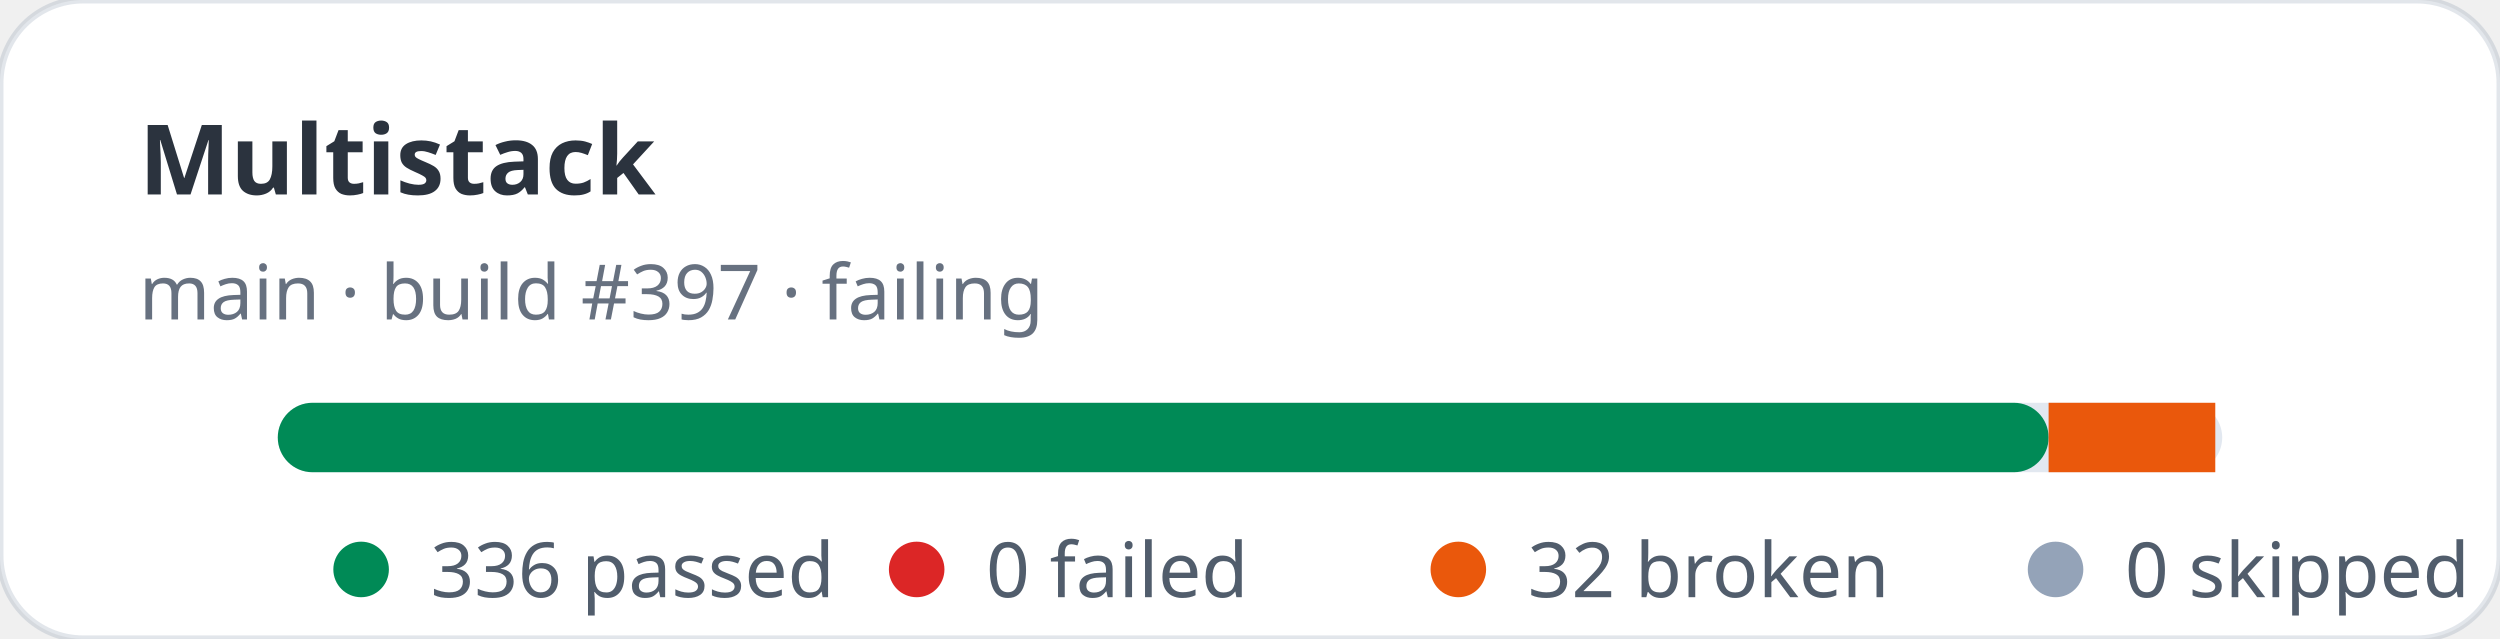
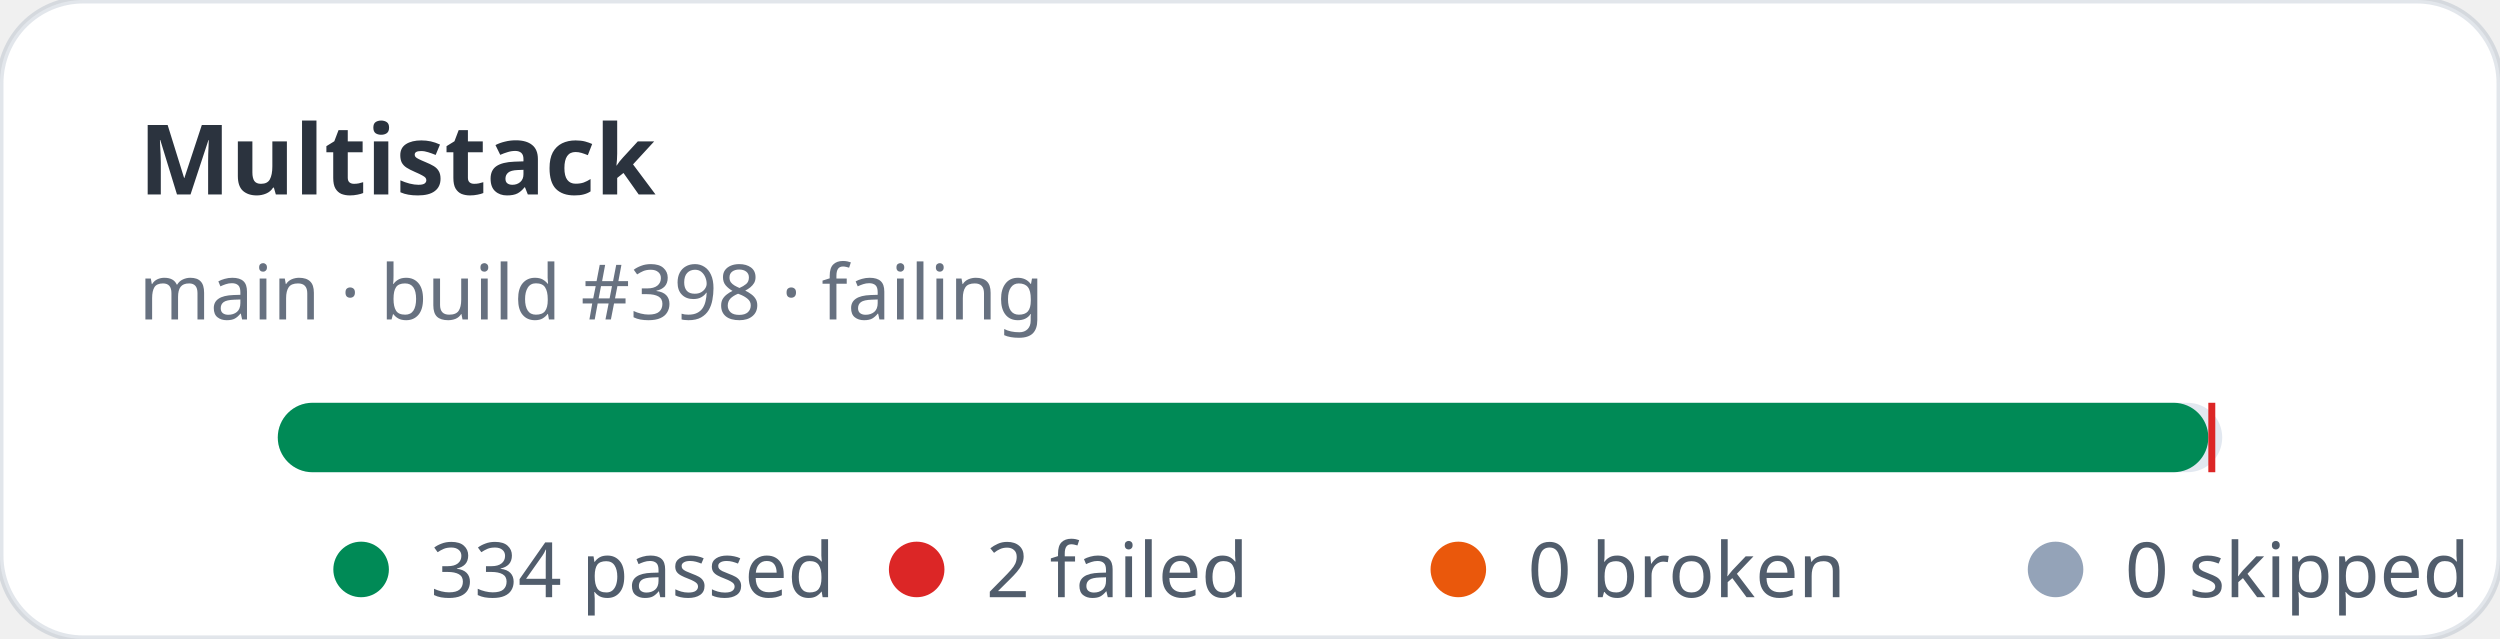
- <svg xmlns="http://www.w3.org/2000/svg" width="360" height="92" viewBox="0 0 360 92" role="img" aria-label="Multistack stats: 336 passed, 0 failed">
+ <svg xmlns="http://www.w3.org/2000/svg" width="360" height="92" viewBox="0 0 360 92" role="img" aria-label="Multistack stats: 334 passed, 2 failed">
  <rect width="360" height="92" rx="12" fill="#ffffff" stroke="rgba(11,48,86,0.12)" />
  <text x="20" y="28" fill="rgba(1,10,24,0.83)" font-family="ui-sans-serif,system-ui,sans-serif" font-size="14" font-weight="700">Multistack</text>
-   <text x="20" y="46" fill="rgba(2,19,44,0.6)" font-family="ui-sans-serif,system-ui,sans-serif" font-size="11">main · build #397 · failing</text>
+   <text x="20" y="46" fill="rgba(2,19,44,0.6)" font-family="ui-sans-serif,system-ui,sans-serif" font-size="11">main · build #398 · failing</text>
  <rect x="40" y="58" width="280" height="10" rx="5" fill="#e2e8f0" />
-   <rect x="40" y="58" width="255" height="10" rx="5" fill="#008a56" />
-   <rect x="295" y="58" width="24" height="10" fill="#ea580c" />
+   <rect x="40" y="58" width="278" height="10" rx="5" fill="#008a56" />
+   <rect x="318" y="58" width="1" height="10" fill="#dc2626" />
  <g font-family="ui-sans-serif,system-ui,sans-serif" font-size="11" fill="rgba(1,18,40,0.68)">
    <circle cx="52" cy="82" r="4" fill="#008a56" />
-     <text x="62" y="86">336 passed</text>
+     <text x="62" y="86">334 passed</text>
    <circle cx="132" cy="82" r="4" fill="#dc2626" />
-     <text x="142" y="86">0 failed</text>
+     <text x="142" y="86">2 failed</text>
    <circle cx="210" cy="82" r="4" fill="#ea580c" />
-     <text x="220" y="86">32 broken</text>
+     <text x="220" y="86">0 broken</text>
    <circle cx="296" cy="82" r="4" fill="#94a3b8" />
    <text x="306" y="86">0 skipped</text>
  </g>
</svg>
